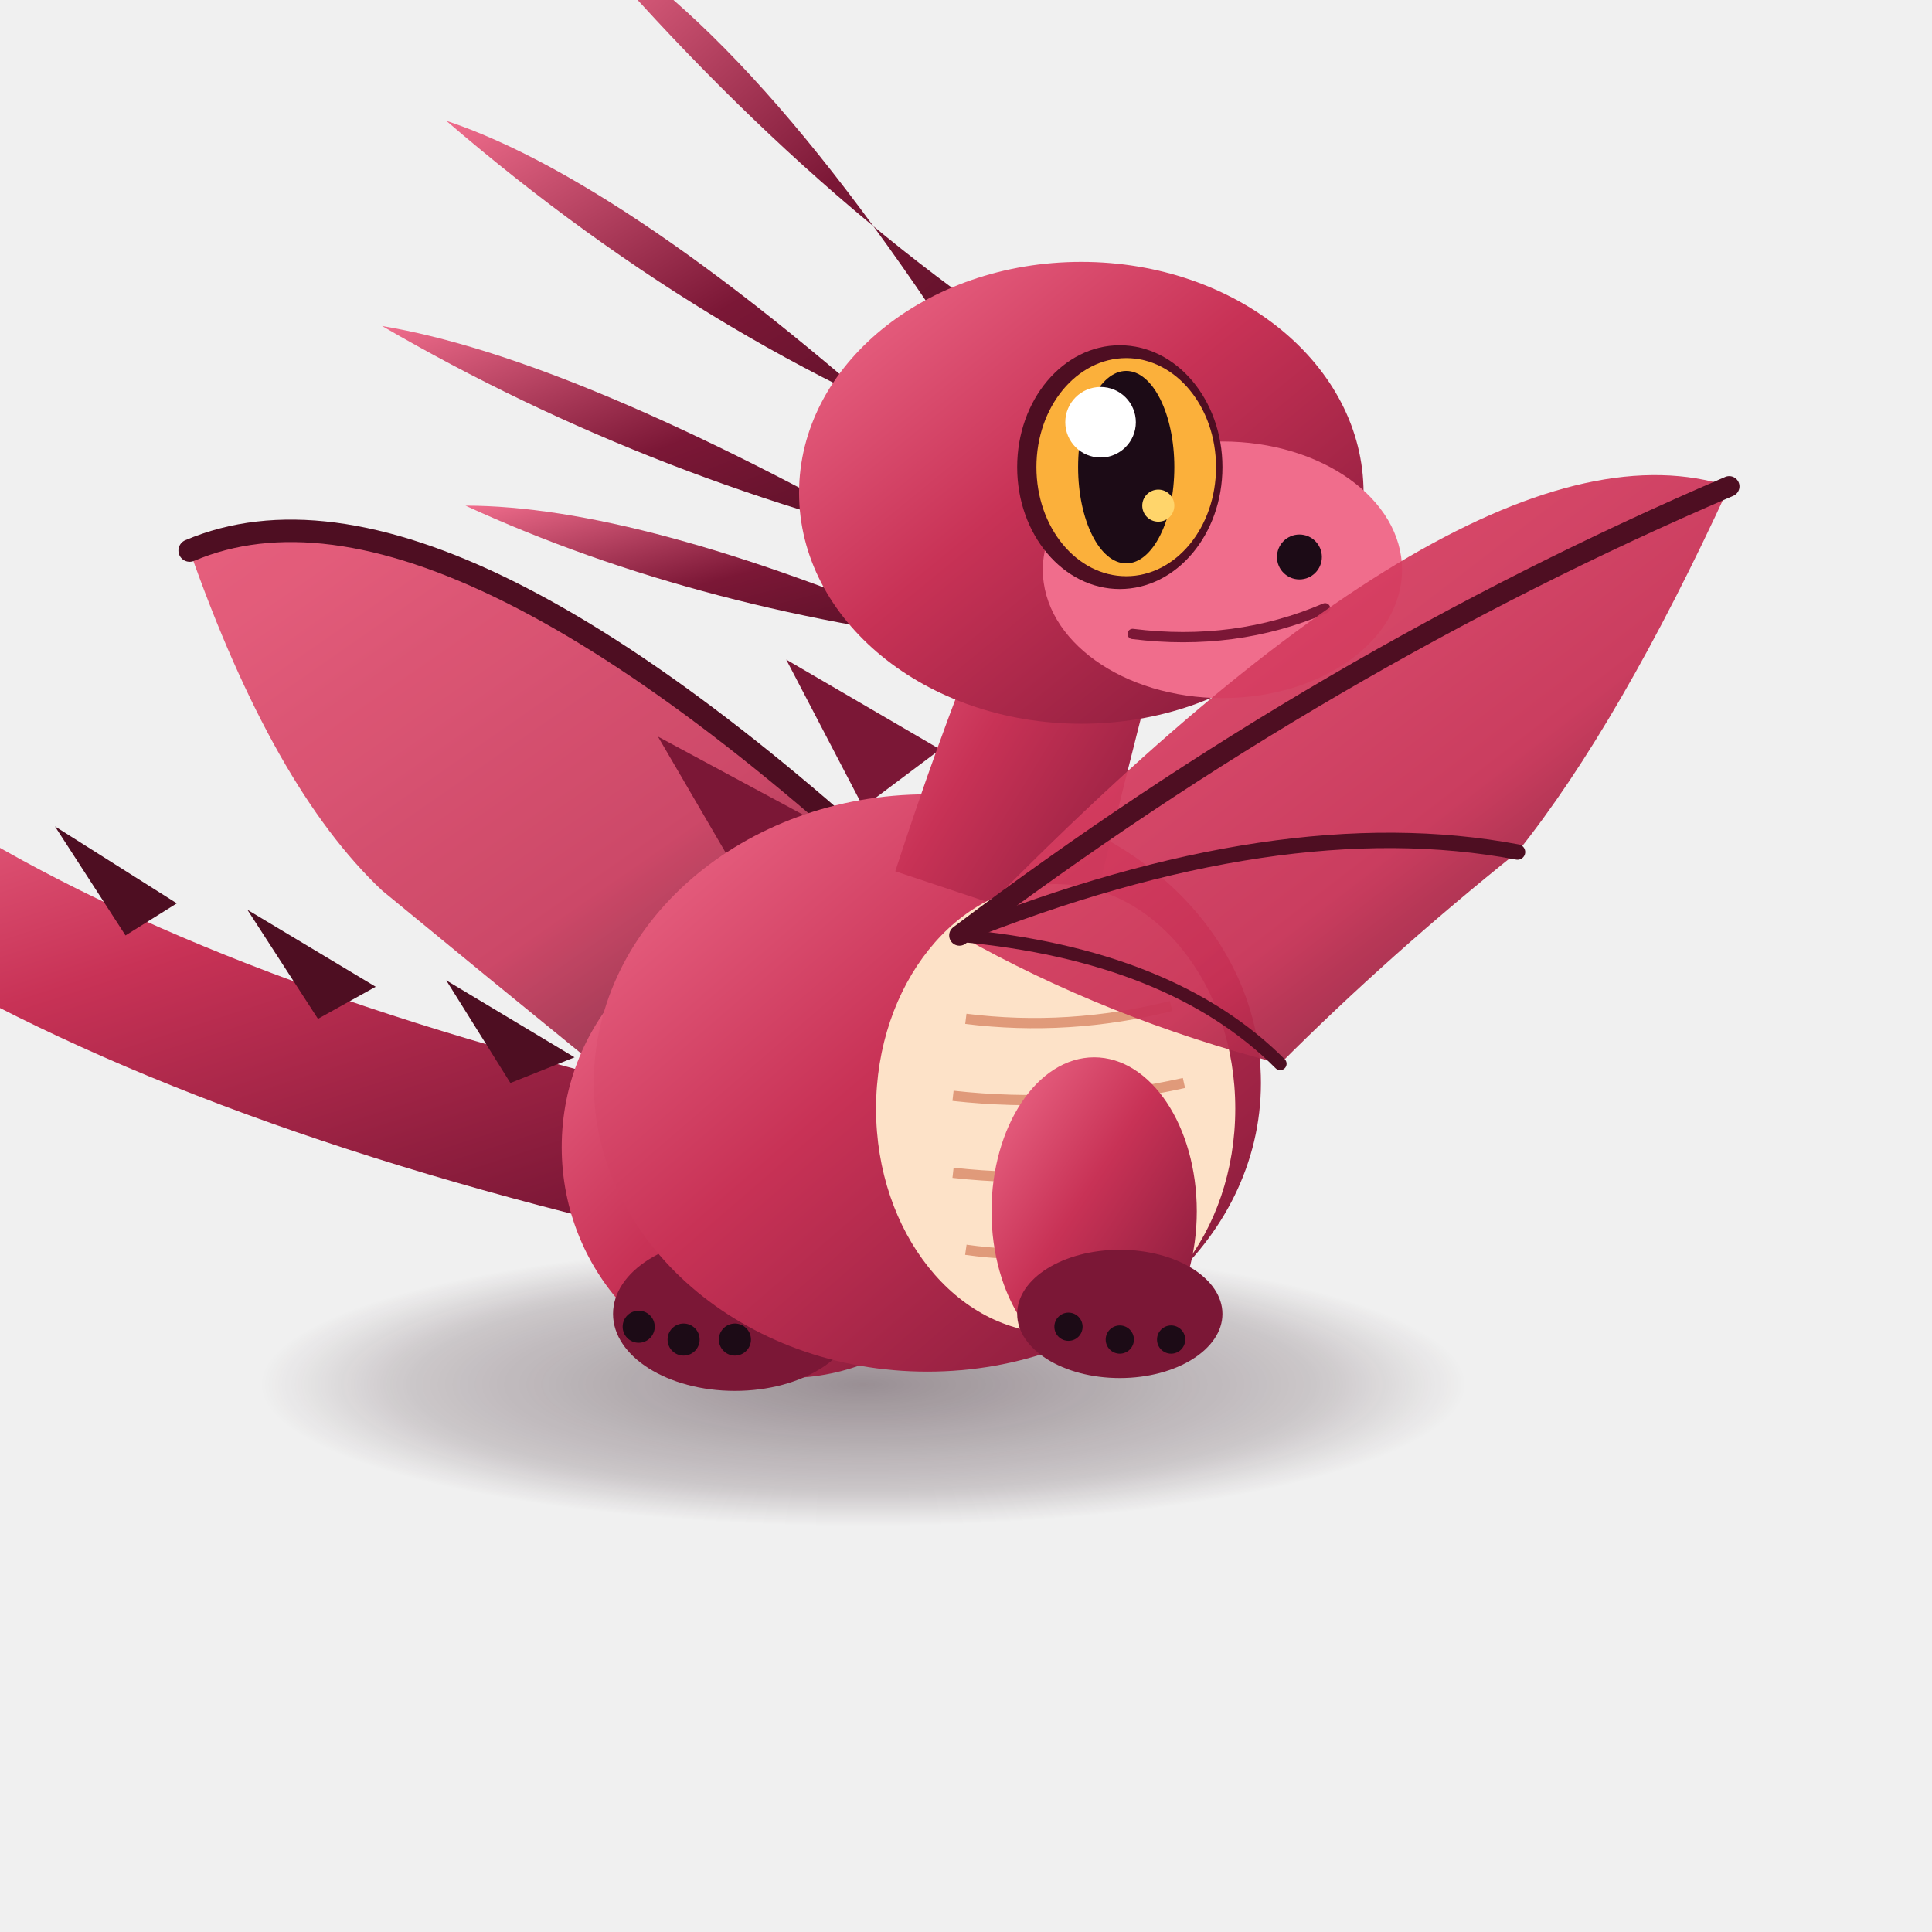
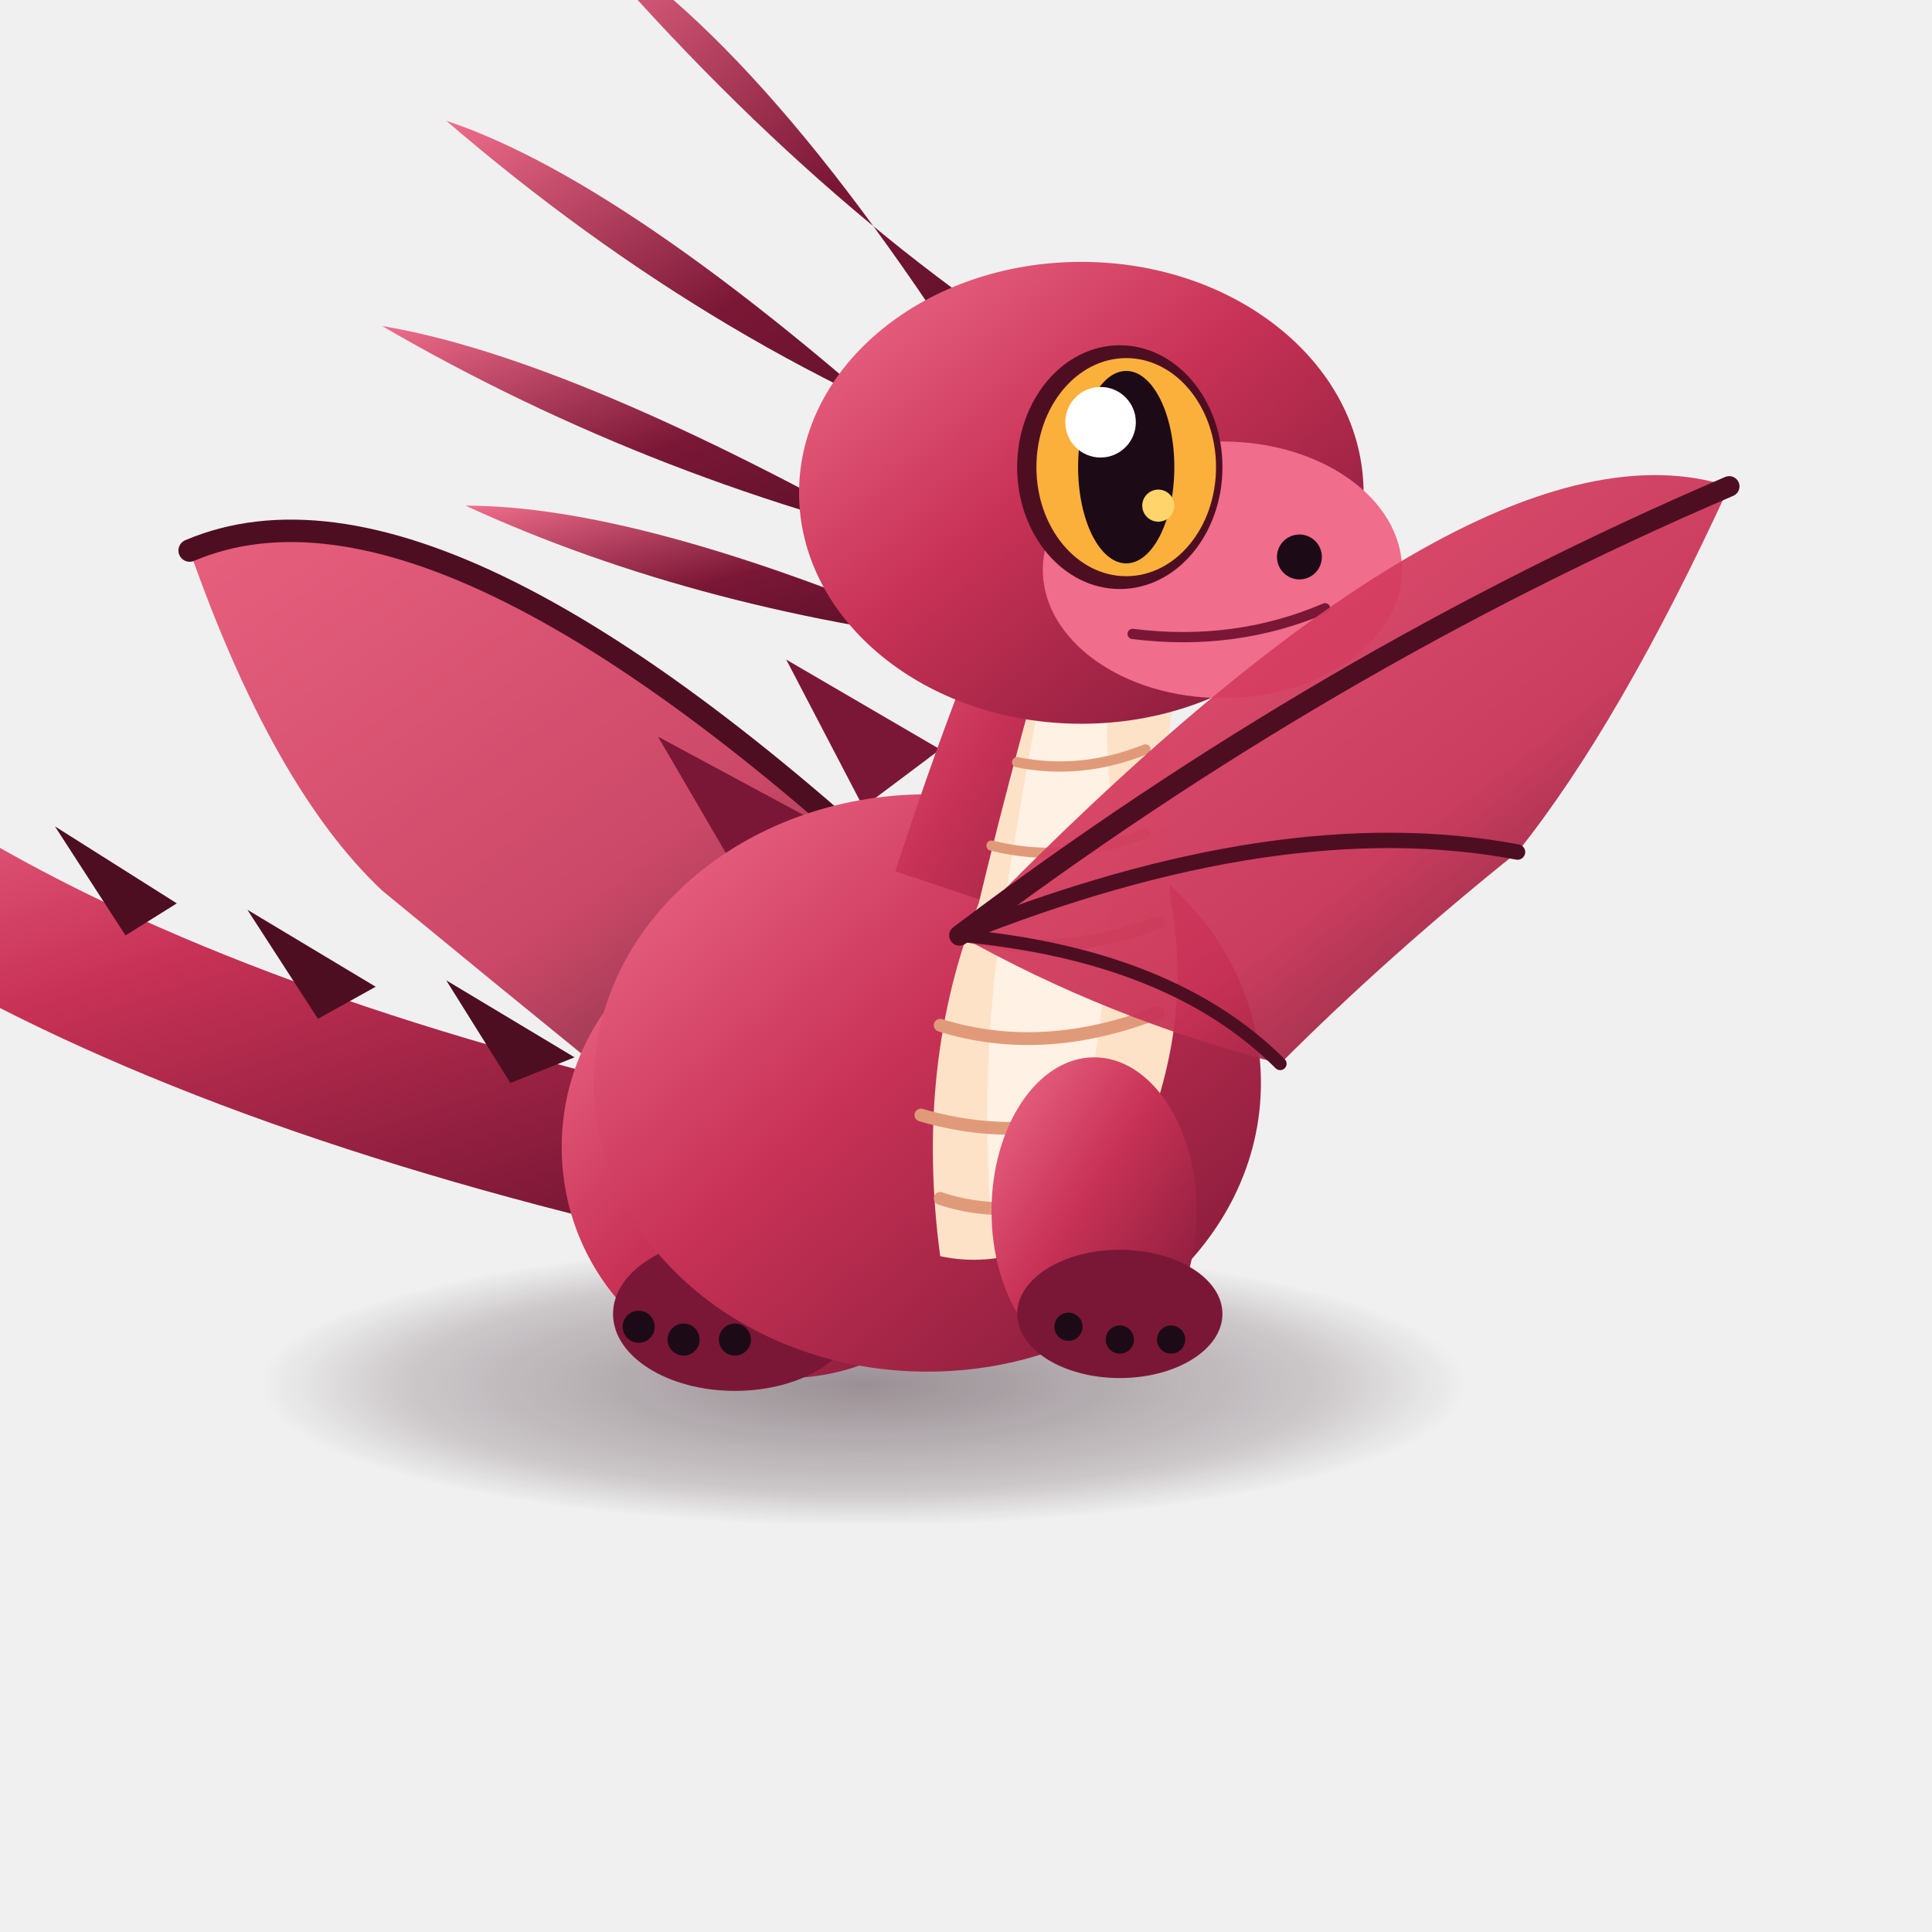
<svg xmlns="http://www.w3.org/2000/svg" viewBox="0 0 1024 1024" width="1024" height="1024">
  <defs>
    <radialGradient id="groundShadow" cx="50%" cy="50%" r="50%">
      <stop offset="0%" stop-color="rgba(35,10,22,0.42)" />
      <stop offset="75%" stop-color="rgba(35,10,22,0.18)" />
      <stop offset="100%" stop-color="rgba(35,10,22,0)" />
    </radialGradient>
    <linearGradient id="rubyBodyGrad" x1="0%" y1="0%" x2="100%" y2="100%">
      <stop offset="0%" stop-color="#F06D8C" />
      <stop offset="45%" stop-color="#C83256" />
      <stop offset="100%" stop-color="#7B1736" />
    </linearGradient>
    <linearGradient id="rubyWingGrad" x1="0%" y1="0%" x2="100%" y2="100%">
      <stop offset="0%" stop-color="#E64D6F" />
      <stop offset="60%" stop-color="#C83256" />
      <stop offset="100%" stop-color="#4E0E22" />
    </linearGradient>
    <linearGradient id="crestGrad" x1="0%" y1="0%" x2="100%" y2="100%">
      <stop offset="0%" stop-color="#F06D8C" />
      <stop offset="50%" stop-color="#7B1736" />
      <stop offset="100%" stop-color="#4E0E22" />
    </linearGradient>
  </defs>
  <ellipse cx="457.52" cy="733.8" rx="323" ry="74.8" fill="url(#groundShadow)" />
  <path d="M 372.52 621.6 Q 117.52 563.8 -35.48 472 Q -137.48 417.6 -205.48 438" fill="none" stroke="url(#rubyBodyGrad)" stroke-width="74.8" stroke-linecap="round" />
  <path d="M 270.52 574 L 236.52 519.6 L 304.52 560.4 Z" fill="#4E0E22" />
  <path d="M 168.52 540 L 131.12 482.2 L 199.12 523 Z" fill="#4E0E22" />
  <path d="M 66.52 495.8 L 29.12 438 L 93.72 478.8 Z" fill="#4E0E22" />
  <path d="M -35.48 458.4 L -72.88 404 L -11.68 444.8 Z" fill="#4E0E22" />
  <path d="M -120.48 427.8 L -154.48 383.6 L -100.08 417.6 Z" fill="#4E0E22" />
  <path d="M 508.52 495.8 Q 236.52 234 100.52 291.8 Q 144.72 417.6 202.52 472 Q 260.32 519.6 314.72 563.8 Q 416.72 540 508.52 495.8 Z" fill="url(#rubyWingGrad)" opacity="0.88" />
  <path d="M 508.52 495.8 Q 236.52 234 100.52 291.8" fill="none" stroke="#4E0E22" stroke-width="11.9" stroke-linecap="round" />
  <path d="M 396.32 472 L 348.72 390.4 L 437.12 438 Z" fill="#7B1736" />
  <path d="M 457.52 427.8 L 416.72 349.6 L 498.32 397.2 Z" fill="#7B1736" />
  <path d="M 511.92 383.6 L 477.92 302 L 545.92 349.6 Z" fill="#7B1736" />
  <path d="M 552.72 336 L 525.52 257.8 L 579.92 308.8 Z" fill="#7B1736" />
  <ellipse cx="416.72" cy="608" rx="119" ry="122.4" fill="url(#rubyBodyGrad)" />
  <ellipse cx="389.52" cy="696.4" rx="64.6" ry="40.8" fill="#7B1736" />
  <circle cx="338.52" cy="703.2" r="8.5" fill="#1C0B16" />
  <circle cx="362.32" cy="710" r="8.5" fill="#1C0B16" />
  <circle cx="389.52" cy="710" r="8.5" fill="#1C0B16" />
  <ellipse cx="491.52" cy="574" rx="176.8" ry="153" fill="url(#rubyBodyGrad)" />
  <path d="M 474.52 461.8 Q 518.72 325.8 566.32 234 L 634.32 268 Q 600.32 393.8 576.52 495.8 Z" fill="url(#rubyBodyGrad)" />
-   <ellipse cx="559.52" cy="587.6" rx="95.2" ry="119" fill="#FDE2C8" />
-   <path d="M 511.92 540 Q 566.32 546.8 620.72 533.2" fill="none" stroke="#E09A7A" stroke-width="5.44" />
-   <path d="M 505.12 580.8 Q 566.32 587.6 627.52 574" fill="none" stroke="#E09A7A" stroke-width="5.44" />
-   <path d="M 505.12 621.6 Q 566.32 628.4 627.52 614.8" fill="none" stroke="#E09A7A" stroke-width="5.44" />
-   <path d="M 511.92 662.4 Q 559.52 669.2 610.52 655.6" fill="none" stroke="#E09A7A" stroke-width="5.44" />
+   <path d="M 566.32 302 Q 539.12 393.8 518.72 478.8 Q 484.72 563.8 498.32 665.8 Q 545.92 676 593.52 631.8 Q 634.32 553.6 620.72 478.8 Q 610.52 393.8 634.32 315.6 Z" fill="#FDE2C8" />
+   <path d="M 559.52 325.8 Q 545.92 393.8 532.32 478.8 Q 518.72 563.8 525.52 648.8 Q 559.52 648.8 579.92 563.8 Q 593.52 478.8 586.72 393.8 Q 586.72 336 600.32 325.8 Z" fill="#FFF3E8" opacity="0.85" />
+   <path d="M 573.12 322.4 Q 600.32 329.2 620.72 315.6" fill="none" stroke="#E09A7A" stroke-width="5.44" stroke-linecap="round" />
+   <path d="M 552.72 363.2 Q 583.32 370 613.92 356.4" fill="none" stroke="#E09A7A" stroke-width="5.44" stroke-linecap="round" />
+   <path d="M 539.12 404 Q 573.12 410.8 607.12 397.2" fill="none" stroke="#E09A7A" stroke-width="5.44" stroke-linecap="round" />
+   <path d="M 525.52 448.2 Q 566.32 458.4 607.12 441.4" fill="none" stroke="#E09A7A" stroke-width="5.44" stroke-linecap="round" />
+   <path d="M 511.92 495.8 Q 559.52 509.4 613.92 489" fill="none" stroke="#E09A7A" stroke-width="6.8" stroke-linecap="round" />
+   <path d="M 498.32 543.4 Q 552.72 560.4 613.92 536.6" fill="none" stroke="#E09A7A" stroke-width="6.8" stroke-linecap="round" />
+   <path d="M 488.12 591 Q 545.92 608 603.72 584.2" fill="none" stroke="#E09A7A" stroke-width="6.8" stroke-linecap="round" />
+   <path d="M 498.32 635.2 Q 539.12 648.8 586.72 628.4" fill="none" stroke="#E09A7A" stroke-width="6.8" stroke-linecap="round" />
  <ellipse cx="579.92" cy="642" rx="54.4" ry="81.6" fill="url(#rubyBodyGrad)" />
  <ellipse cx="593.52" cy="696.4" rx="54.4" ry="34" fill="#7B1736" />
  <circle cx="566.32" cy="703.2" r="7.48" fill="#1C0B16" />
  <circle cx="593.52" cy="710" r="7.48" fill="#1C0B16" />
  <circle cx="620.72" cy="710" r="7.48" fill="#1C0B16" />
  <path d="M 498.32 336 Q 338.52 268 246.72 268 Q 372.52 325.8 532.32 342.8 Z" fill="url(#crestGrad)" />
  <path d="M 484.72 291.8 Q 304.52 189.8 202.52 172.8 Q 348.72 257.8 518.72 295.2 Z" fill="url(#crestGrad)" />
  <path d="M 508.52 254.4 Q 338.52 98 236.52 64 Q 382.72 189.8 545.92 247.6 Z" fill="url(#crestGrad)" />
  <path d="M 532.32 223.8 Q 406.52 19.8 304.52 -38 Q 440.52 121.8 586.72 206.8 Z" fill="url(#crestGrad)" />
  <ellipse cx="573.12" cy="261.2" rx="149.6" ry="122.4" fill="url(#rubyBodyGrad)" />
  <ellipse cx="647.92" cy="302" rx="95.2" ry="68" fill="#F06D8C" />
  <path d="M 600.32 336 Q 654.72 342.8 702.32 322.4" fill="none" stroke="#7B1736" stroke-width="5.44" stroke-linecap="round" />
  <circle cx="688.72" cy="295.2" r="11.9" fill="#1C0B16" />
  <ellipse cx="593.52" cy="247.6" rx="54.4" ry="64.6" fill="#4E0E22" />
  <ellipse cx="596.92" cy="247.6" rx="47.6" ry="57.8" fill="#FBB03B" />
  <ellipse cx="596.92" cy="247.6" rx="25.5" ry="51" fill="#1C0B16" />
  <circle cx="583.32" cy="223.8" r="18.7" fill="#FFFFFF" />
  <circle cx="613.92" cy="268" r="8.5" fill="#FFD56B" />
  <path d="M 508.52 495.8 Q 780.52 213.6 916.52 257.8 Q 858.72 383.6 804.32 451.6 Q 736.32 506 678.52 563.8 Q 586.72 540 508.52 495.8 Z" fill="url(#rubyWingGrad)" opacity="0.94" />
  <path d="M 508.52 495.8 Q 702.32 349.6 916.52 257.8" fill="none" stroke="#4E0E22" stroke-width="10.88" stroke-linecap="round" />
  <path d="M 508.52 495.8 Q 678.52 427.8 804.32 451.6" fill="none" stroke="#4E0E22" stroke-width="8.16" stroke-linecap="round" />
  <path d="M 508.52 495.8 Q 620.72 506 678.52 563.8" fill="none" stroke="#4E0E22" stroke-width="6.8" stroke-linecap="round" />
</svg>
